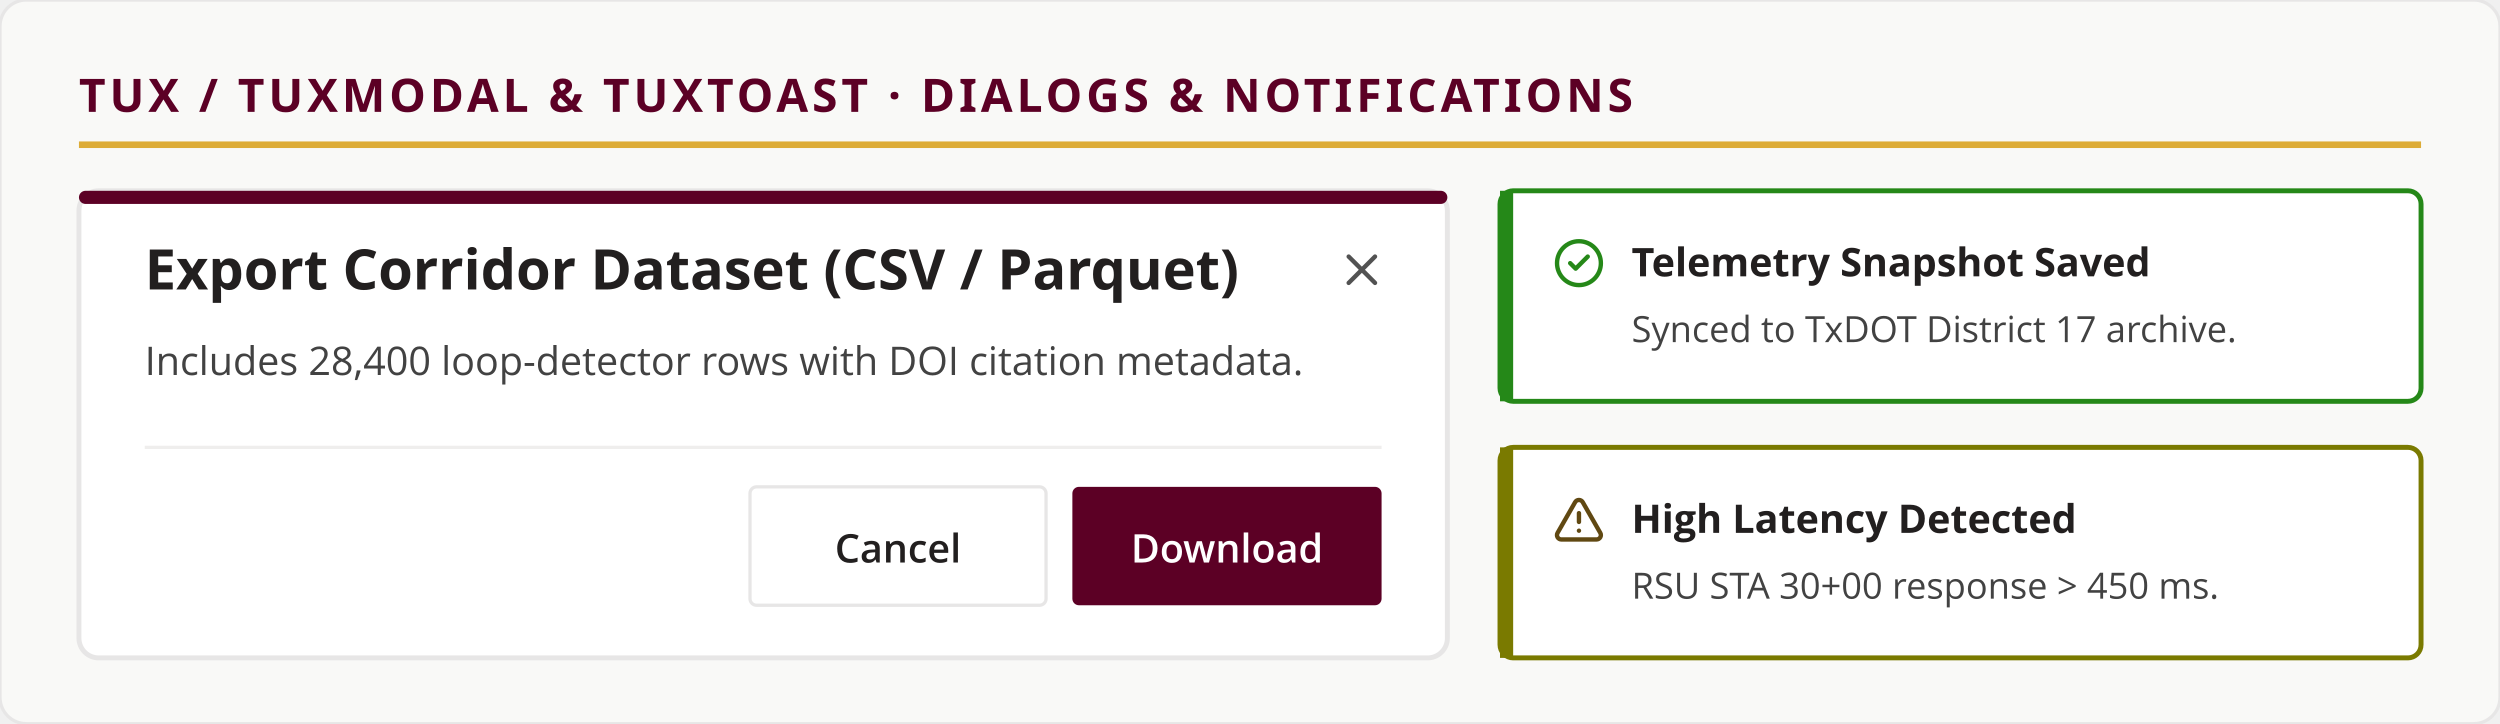
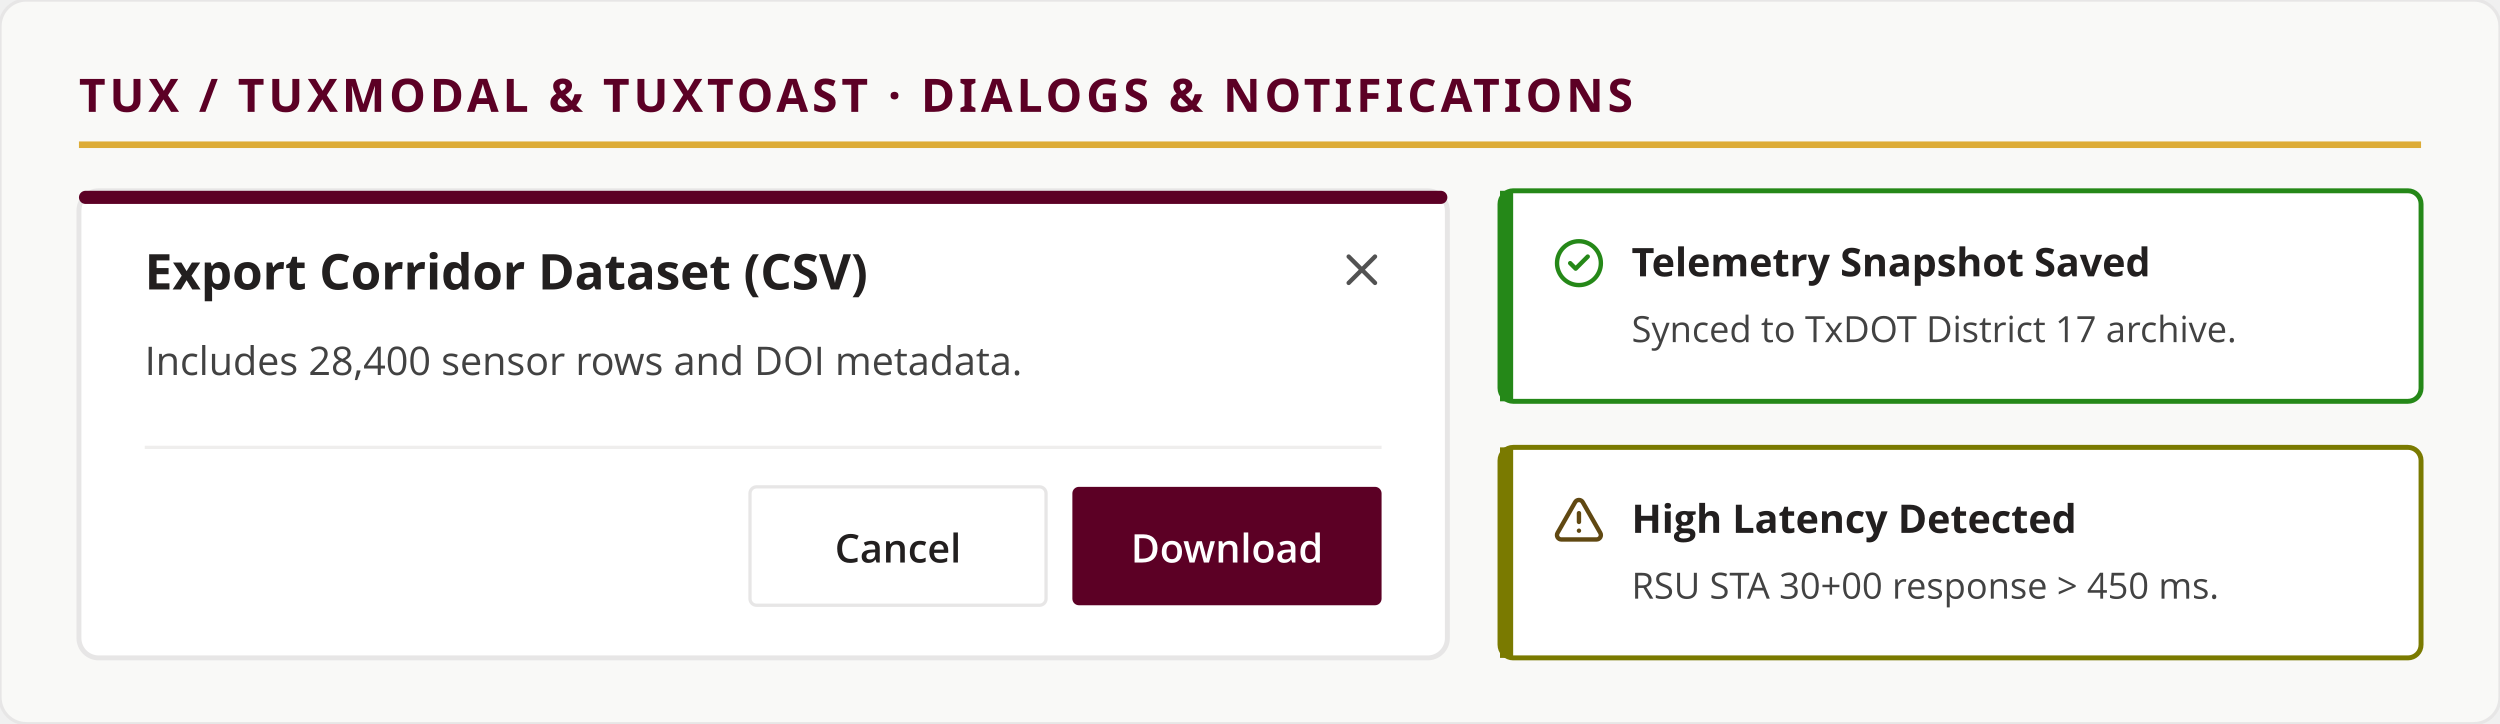
<svg xmlns="http://www.w3.org/2000/svg" width="760" height="220" viewBox="0 0 760 220" fill="none">
  <rect id="TUX / Modal &amp; Toast Sheet" width="760" height="220" rx="8" fill="#F9F9F7" stroke="#E7E6E6" />
  <text x="24" y="34" fill="#5C0025" font-family="Oswald, sans-serif" font-size="14" font-weight="700" letter-spacing="1.2">TUX / TUXMODAL &amp; TUXTOAST · DIALOGS &amp; NOTIFICATIONS</text>
  <line x1="24" y1="44" x2="736" y2="44" stroke="#DDAC37" stroke-width="2" />
  <g id="Modal / Confirmation Dialog" transform="translate(24, 58)">
    <rect width="416" height="142" rx="6" fill="#FFFFFF" stroke="#E7E6E6" stroke-width="1.5" />
    <rect width="416" height="4" rx="2" fill="#5C0025" />
-     <text x="20" y="30" fill="#221F1F" font-family="Oswald, sans-serif" font-size="17" font-weight="700">Export Corridor Dataset (CSV / Parquet)</text>
+     <text x="20" y="30" fill="#221F1F" font-family="Oswald, sans-serif" font-size="15" font-weight="700">Export Corridor Dataset (CSV)</text>
    <g id="Icon / lucide:x" transform="translate(382, 16) scale(0.6667)">
      <path fill="none" stroke="#525252" stroke-linecap="round" stroke-linejoin="round" stroke-width="2" d="M18 6L6 18M6 6l12 12" />
    </g>
-     <text x="20" y="56" fill="#424242" font-family="Open Sans, sans-serif" font-size="12">Includes 28,400 loop-detector rows with DOI citation metadata.</text>
+     <text x="20" y="56" fill="#424242" font-family="Open Sans, sans-serif" font-size="12">Includes 28,400 sensor rows and DOI metadata.</text>
    <line x1="20" y1="78" x2="396" y2="78" stroke="#EFEEED" />
    <rect x="204" y="90" width="90" height="36" rx="2" fill="#FFFFFF" stroke="#E7E6E6" />
    <text x="249" y="113" text-anchor="middle" fill="#221F1F" font-family="Open Sans, sans-serif" font-size="12" font-weight="600">Cancel</text>
    <rect x="302" y="90" width="94" height="36" rx="2" fill="#5C0025" />
    <text x="349" y="113" text-anchor="middle" fill="#FFFFFF" font-family="Open Sans, sans-serif" font-size="12" font-weight="600">Download</text>
  </g>
  <g id="Toast / Stack" transform="translate(456, 58)">
    <g id="Toast / Success" transform="translate(0, 0)">
      <rect width="280" height="64" rx="4" fill="#FFFFFF" stroke="#258818" stroke-width="1.5" />
      <rect width="4" height="64" fill="#258818" />
      <g id="Icon / lucide:check-circle-2" transform="translate(16, 14) scale(0.6667)">
        <g fill="none" stroke="#258818" stroke-linecap="round" stroke-linejoin="round" stroke-width="2">
          <circle cx="12" cy="12" r="10" />
          <path d="m16 9l-5.5 5.5L8 12" />
        </g>
      </g>
      <text x="40" y="26" fill="#221F1F" font-family="Open Sans, sans-serif" font-size="12" font-weight="700">Telemetry Snapshot Saved</text>
      <text x="40" y="46" fill="#424242" font-family="Open Sans, sans-serif" font-size="11">Synced to TxDOT District 17 archive.</text>
    </g>
    <g id="Toast / Warning" transform="translate(0, 78)">
      <rect width="280" height="64" rx="4" fill="#FFFFFF" stroke="#7A7A00" stroke-width="1.5" />
      <rect width="4" height="64" fill="#7A7A00" />
      <g id="Icon / lucide:triangle-alert" transform="translate(16, 14) scale(0.6667)">
        <path fill="none" stroke="#604812" stroke-linecap="round" stroke-linejoin="round" stroke-width="2" d="m21.73 18l-8-14a2 2 0 0 0-3.48 0l-8 14A2 2 0 0 0 4 21h16a2 2 0 0 0 1.73-3M12 9v4m0 4h.01" />
      </g>
      <text x="40" y="26" fill="#221F1F" font-family="Open Sans, sans-serif" font-size="12" font-weight="700">High Latency Detected</text>
      <text x="40" y="46" fill="#424242" font-family="Open Sans, sans-serif" font-size="11">RSU STA 30+00 response &gt; 450 ms.</text>
    </g>
  </g>
</svg>
